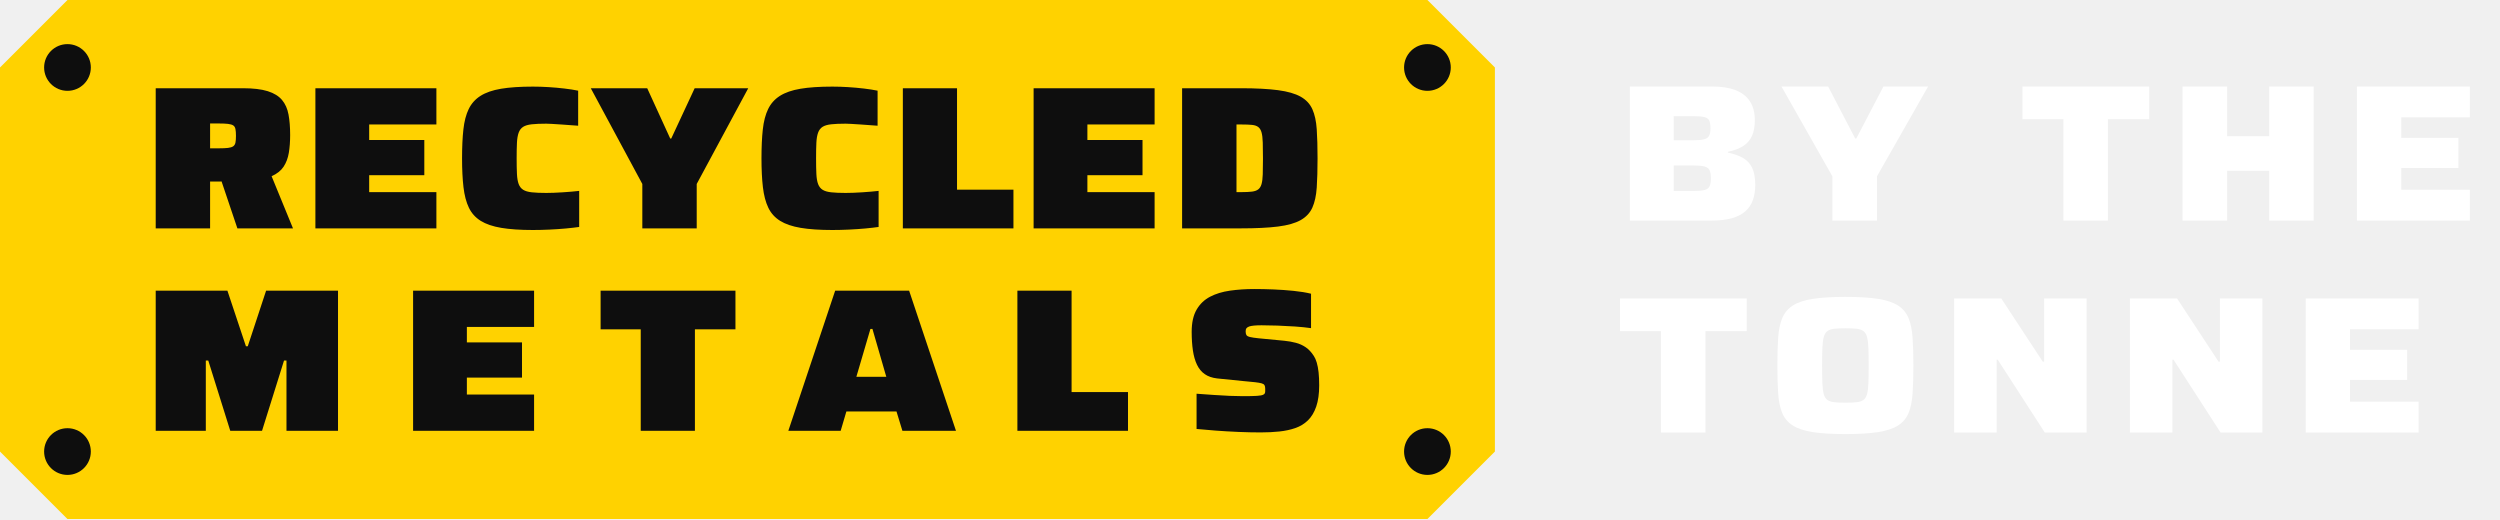
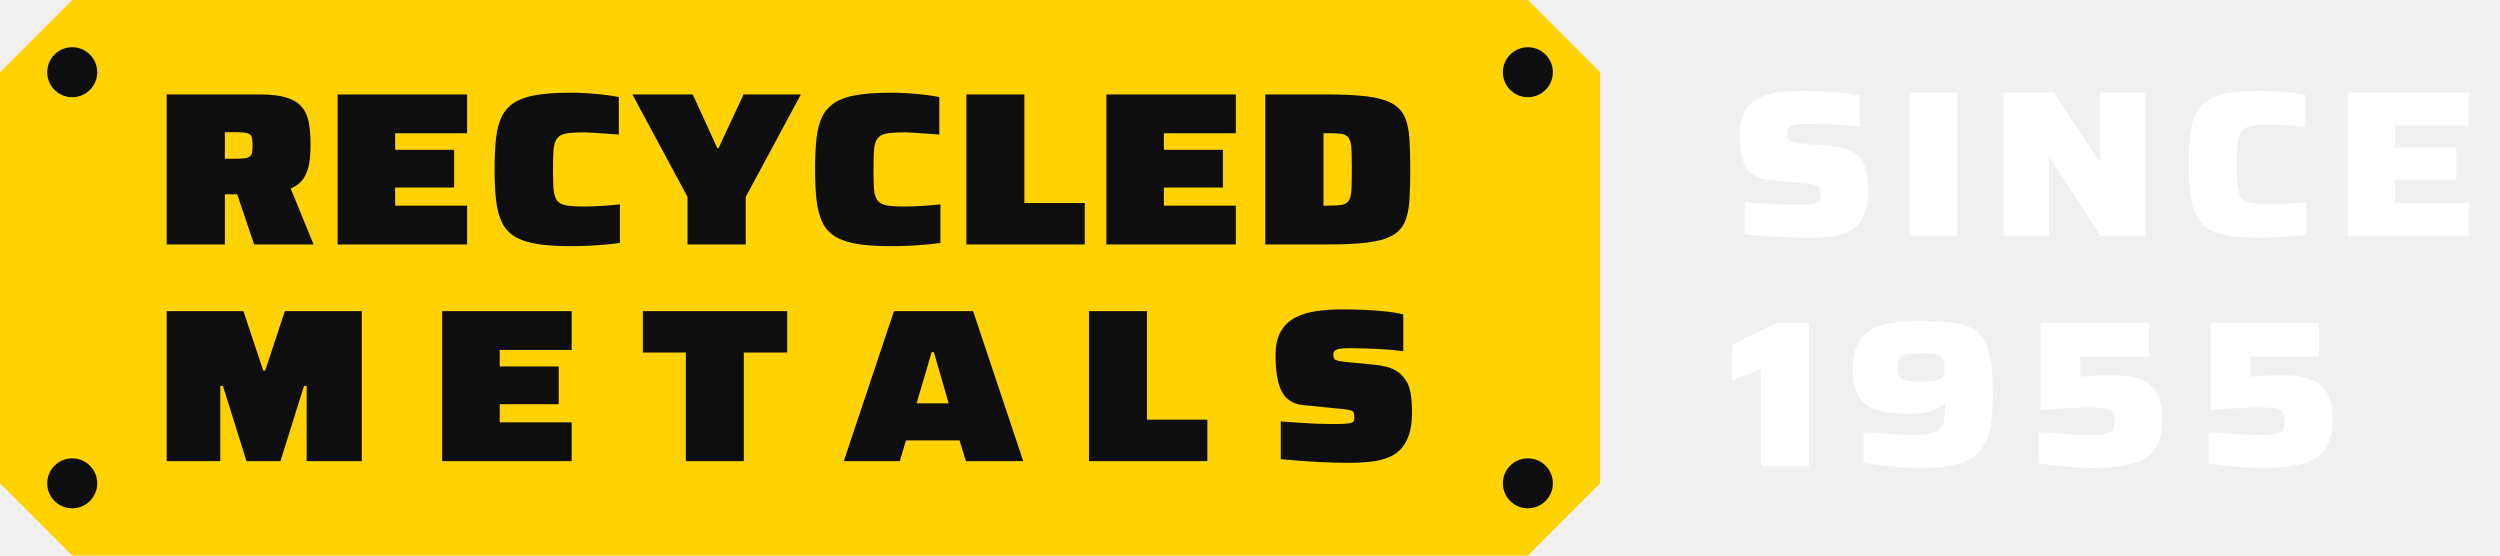
- <svg xmlns="http://www.w3.org/2000/svg" viewBox="0 0 289 60" width="289" height="60" role="img" aria-label="Recycled Metals, by the tonne">
+ <svg xmlns="http://www.w3.org/2000/svg" viewBox="0 0 270 60" width="270" height="60" role="img" aria-label="Recycled Metals, since 1955">
  <path d="M7.80 0.00H165.01L172.81 7.80V52.20L165.01 60.00H7.80L0.00 52.20V7.80Z" fill="#FFD200" />
  <path d="M18.0 26.4V10.2H28.078Q29.867 10.2 30.951 10.541Q32.034 10.883 32.599 11.554Q33.164 12.225 33.352 13.237Q33.541 14.25 33.541 15.616Q33.541 16.746 33.388 17.664Q33.235 18.583 32.787 19.265Q32.34 19.948 31.398 20.372L33.87 26.4H27.442L25.276 19.972L26.665 20.749Q26.312 20.914 25.982 20.949Q25.653 20.984 25.464 20.984H24.287V26.4ZM24.287 17.146H25.276Q25.959 17.146 26.359 17.099Q26.759 17.052 26.959 16.911Q27.16 16.769 27.218 16.487Q27.277 16.204 27.277 15.71Q27.277 15.215 27.218 14.921Q27.16 14.627 26.959 14.497Q26.759 14.368 26.359 14.321Q25.959 14.274 25.276 14.274H24.287ZM36.46 26.4V10.2H50.447V14.391H42.677V16.181H49.05V20.254H42.677V22.209H50.447V26.4ZM61.608 26.588Q59.418 26.588 57.947 26.341Q56.475 26.094 55.568 25.529Q54.662 24.964 54.203 24.01Q53.744 23.056 53.579 21.644Q53.414 20.231 53.414 18.3Q53.414 16.369 53.567 14.968Q53.72 13.567 54.179 12.614Q54.638 11.66 55.545 11.083Q56.451 10.506 57.923 10.259Q59.395 10.012 61.608 10.012Q62.456 10.012 63.409 10.07Q64.363 10.129 65.258 10.235Q66.153 10.341 66.835 10.483V14.533Q65.611 14.438 64.881 14.391Q64.151 14.344 63.763 14.321Q63.374 14.297 63.139 14.297Q62.126 14.297 61.479 14.368Q60.831 14.438 60.478 14.662Q60.125 14.886 59.96 15.333Q59.795 15.781 59.76 16.499Q59.724 17.217 59.724 18.3Q59.724 19.383 59.76 20.113Q59.795 20.843 59.96 21.279Q60.125 21.714 60.478 21.938Q60.831 22.162 61.479 22.232Q62.126 22.303 63.139 22.303Q63.963 22.303 65.046 22.232Q66.129 22.162 66.953 22.067V26.235Q66.317 26.329 65.423 26.412Q64.528 26.494 63.527 26.541Q62.526 26.588 61.608 26.588ZM74.253 26.4V21.267L68.295 10.2H74.818L77.478 16.016H77.596L80.304 10.2H86.497L80.54 21.267V26.4ZM96.222 26.588Q94.032 26.588 92.56 26.341Q91.088 26.094 90.182 25.529Q89.275 24.964 88.816 24.01Q88.357 23.056 88.192 21.644Q88.027 20.231 88.027 18.3Q88.027 16.369 88.18 14.968Q88.333 13.567 88.793 12.614Q89.252 11.66 90.158 11.083Q91.065 10.506 92.536 10.259Q94.008 10.012 96.222 10.012Q97.069 10.012 98.023 10.07Q98.976 10.129 99.871 10.235Q100.766 10.341 101.449 10.483V14.533Q100.224 14.438 99.494 14.391Q98.765 14.344 98.376 14.321Q97.988 14.297 97.752 14.297Q96.74 14.297 96.092 14.368Q95.444 14.438 95.091 14.662Q94.738 14.886 94.573 15.333Q94.408 15.781 94.373 16.499Q94.338 17.217 94.338 18.3Q94.338 19.383 94.373 20.113Q94.408 20.843 94.573 21.279Q94.738 21.714 95.091 21.938Q95.444 22.162 96.092 22.232Q96.74 22.303 97.752 22.303Q98.576 22.303 99.659 22.232Q100.742 22.162 101.567 22.067V26.235Q100.931 26.329 100.036 26.412Q99.141 26.494 98.141 26.541Q97.14 26.588 96.222 26.588ZM104.369 26.4V10.2H110.632V21.926H117.154V26.4ZM119.485 26.4V10.2H133.472V14.391H125.702V16.181H132.075V20.254H125.702V22.209H133.472V26.4ZM136.651 26.4V10.2H143.432Q146.069 10.2 147.741 10.424Q149.413 10.647 150.355 11.177Q151.297 11.707 151.709 12.625Q152.121 13.544 152.215 14.945Q152.309 16.346 152.309 18.3Q152.309 20.278 152.215 21.679Q152.121 23.08 151.709 23.998Q151.297 24.917 150.355 25.446Q149.413 25.976 147.741 26.188Q146.069 26.4 143.432 26.4ZM142.938 22.209H143.526Q144.274 22.209 144.736 22.15Q145.198 22.091 145.457 21.891Q145.716 21.691 145.834 21.279Q145.952 20.867 145.975 20.145Q145.999 19.424 145.999 18.347Q145.999 17.221 145.975 16.472Q145.952 15.723 145.834 15.305Q145.716 14.886 145.457 14.686Q145.198 14.485 144.736 14.438Q144.273 14.391 143.526 14.391H142.938Z" fill="#0E0E0E" />
  <path d="M18.0 49.8V33.6H26.288L28.431 40.028H28.643L30.762 33.6H39.074V49.8H33.117V41.676H32.834L30.291 49.8H26.618L24.075 41.676H23.792V49.8ZM47.753 49.8V33.6H61.74V37.791H53.97V39.581H60.343V43.654H53.97V45.609H61.74V49.8ZM74.069 49.8V38.074H69.43V33.6H85.018V38.074H80.332V49.8ZM91.131 49.8 96.546 33.6H105.094L110.51 49.8H104.317L103.634 47.563H97.842L97.182 49.8ZM98.995 43.56H102.457L100.855 38.027H100.62ZM117.611 49.8V33.6H123.875V45.326H130.397V49.8ZM145.716 49.988Q144.515 49.988 143.15 49.93Q141.784 49.871 140.524 49.776Q139.265 49.682 138.323 49.588V45.515Q139.335 45.585 140.312 45.656Q141.29 45.726 142.161 45.762Q143.032 45.797 143.668 45.797Q144.774 45.797 145.304 45.762Q145.834 45.726 146.022 45.632Q146.164 45.562 146.211 45.467Q146.258 45.373 146.258 45.232Q146.258 45.091 146.258 44.926Q146.258 44.667 146.175 44.526Q146.093 44.384 145.846 44.314Q145.599 44.243 145.092 44.184Q144.586 44.125 143.762 44.055L140.724 43.749Q139.853 43.654 139.276 43.254Q138.699 42.854 138.37 42.159Q138.04 41.465 137.899 40.511Q137.758 39.557 137.758 38.356Q137.758 36.779 138.323 35.802Q138.888 34.824 139.877 34.306Q140.866 33.788 142.184 33.6Q143.503 33.412 144.986 33.412Q146.022 33.412 147.211 33.459Q148.401 33.506 149.543 33.624Q150.685 33.741 151.556 33.953V37.933Q150.732 37.815 149.707 37.744Q148.683 37.674 147.671 37.638Q146.658 37.603 145.834 37.603Q145.316 37.603 144.951 37.638Q144.586 37.674 144.398 37.744Q144.162 37.838 144.08 37.956Q143.997 38.074 143.997 38.309Q143.997 38.568 144.08 38.721Q144.162 38.874 144.492 38.957Q144.822 39.039 145.528 39.11L148.471 39.392Q149.178 39.463 149.802 39.628Q150.426 39.793 150.944 40.146Q151.462 40.499 151.885 41.158Q152.074 41.441 152.215 41.912Q152.356 42.383 152.427 43.03Q152.498 43.678 152.498 44.549Q152.498 46.009 152.156 46.998Q151.815 47.987 151.203 48.587Q150.59 49.188 149.743 49.482Q148.895 49.776 147.883 49.882Q146.87 49.988 145.716 49.988Z" fill="#0E0E0E" />
  <circle cx="7.80" cy="7.80" r="2.70" fill="#0E0E0E" />
  <circle cx="165.01" cy="7.80" r="2.70" fill="#0E0E0E" />
  <circle cx="7.80" cy="52.20" r="2.70" fill="#0E0E0E" />
  <circle cx="165.01" cy="52.20" r="2.70" fill="#0E0E0E" />
-   <path d="M188.409 25.5V10H197.919Q199.532 10 200.623 10.42Q201.715 10.841 202.287 11.711Q202.86 12.581 202.86 13.897Q202.86 14.994 202.523 15.729Q202.185 16.465 201.493 16.896Q200.801 17.327 199.749 17.547V17.637Q200.8 17.863 201.5 18.267Q202.201 18.672 202.554 19.413Q202.908 20.153 202.908 21.386Q202.908 22.361 202.633 23.129Q202.358 23.898 201.76 24.427Q201.162 24.956 200.195 25.228Q199.229 25.5 197.847 25.5ZM193.48 22.075H195.814Q196.631 22.075 197.053 21.963Q197.474 21.852 197.625 21.533Q197.777 21.214 197.777 20.616Q197.777 20.007 197.628 19.688Q197.479 19.37 197.06 19.25Q196.642 19.13 195.814 19.13H193.48ZM193.48 16.213H195.796Q196.602 16.213 197.013 16.098Q197.425 15.983 197.577 15.688Q197.729 15.393 197.729 14.836Q197.729 14.239 197.592 13.944Q197.455 13.648 197.042 13.54Q196.63 13.431 195.796 13.431H193.48ZM211.822 25.5V20.38L205.938 10H211.333L214.462 16.011H214.587L217.725 10H222.888L216.98 20.38V25.5ZM238.53 25.5V13.781H233.794V10H248.446V13.781H243.678V25.5ZM252.302 25.5V10H257.456V15.748H262.316V10H267.458V25.5H262.316V19.744H257.456V25.5ZM272.465 25.5V10H285.514V13.564H277.586V15.937H284.19V19.418H277.586V21.936H285.514V25.5Z" fill="#FFFFFF" />
-   <path d="M192.007 50.0V38.281H187.272V34.5H201.924V38.281H197.155V50.0ZM213.33 50.18Q211.02 50.18 209.548 49.95Q208.077 49.719 207.241 49.184Q206.405 48.65 206.027 47.748Q205.65 46.847 205.557 45.49Q205.464 44.132 205.464 42.267Q205.464 40.401 205.557 39.044Q205.65 37.686 206.027 36.776Q206.405 35.867 207.241 35.324Q208.077 34.781 209.55 34.55Q211.022 34.32 213.332 34.32Q215.641 34.32 217.114 34.55Q218.587 34.781 219.419 35.324Q220.252 35.867 220.627 36.776Q221.002 37.686 221.095 39.044Q221.188 40.401 221.188 42.267Q221.188 44.132 221.095 45.49Q221.002 46.847 220.627 47.748Q220.252 48.65 219.42 49.184Q218.588 49.719 217.114 49.95Q215.641 50.18 213.33 50.18ZM213.332 46.55Q214.128 46.55 214.624 46.496Q215.12 46.442 215.409 46.237Q215.697 46.033 215.826 45.574Q215.955 45.116 215.986 44.312Q216.018 43.507 216.018 42.267Q216.018 41.009 215.986 40.213Q215.955 39.417 215.826 38.951Q215.697 38.484 215.409 38.271Q215.12 38.058 214.623 38.004Q214.126 37.95 213.329 37.95Q212.554 37.95 212.049 38.004Q211.543 38.058 211.252 38.27Q210.96 38.483 210.831 38.95Q210.703 39.417 210.668 40.213Q210.634 41.009 210.634 42.267Q210.634 43.507 210.668 44.312Q210.703 45.116 210.831 45.575Q210.96 46.034 211.252 46.238Q211.543 46.442 212.049 46.496Q212.556 46.55 213.332 46.55ZM225.898 50.0V34.5H231.346L236.144 41.808H236.301V34.5H241.214V50.0H236.378L230.934 41.575H230.811V50.0ZM246.219 50.0V34.5H251.668L256.465 41.808H256.622V34.5H261.535V50.0H256.699L251.256 41.575H251.132V50.0ZM266.54 50.0V34.5H279.589V38.064H271.661V40.437H278.265V43.918H271.661V46.436H279.589V50.0Z" fill="#FFFFFF" />
+   <path d="M195.364 25.68Q194.257 25.68 192.986 25.627Q191.715 25.574 190.527 25.486Q189.34 25.399 188.427 25.303V21.84Q189.402 21.914 190.369 21.981Q191.337 22.049 192.209 22.083Q193.082 22.116 193.708 22.116Q194.85 22.116 195.431 22.071Q196.012 22.025 196.264 21.899Q196.453 21.802 196.522 21.664Q196.591 21.526 196.599 21.329Q196.608 21.131 196.608 20.902Q196.608 20.577 196.538 20.382Q196.469 20.187 196.256 20.084Q196.043 19.981 195.603 19.913Q195.164 19.844 194.446 19.783L191.136 19.448Q190.165 19.346 189.53 18.996Q188.895 18.646 188.54 18.026Q188.186 17.406 188.039 16.526Q187.892 15.646 187.892 14.491Q187.892 12.958 188.418 12.029Q188.944 11.1 189.872 10.622Q190.801 10.145 192.041 9.982Q193.282 9.82 194.696 9.82Q195.699 9.82 196.822 9.868Q197.944 9.916 199.004 10.026Q200.064 10.135 200.85 10.314V13.699Q200.091 13.586 199.129 13.519Q198.167 13.451 197.195 13.417Q196.224 13.384 195.411 13.384Q194.701 13.384 194.23 13.429Q193.759 13.475 193.507 13.578Q193.199 13.704 193.117 13.9Q193.035 14.096 193.035 14.422Q193.035 14.795 193.117 15.004Q193.199 15.213 193.541 15.316Q193.883 15.418 194.63 15.492L197.905 15.81Q198.605 15.878 199.213 16.035Q199.822 16.193 200.315 16.525Q200.808 16.857 201.183 17.482Q201.364 17.77 201.493 18.215Q201.622 18.659 201.687 19.249Q201.751 19.839 201.751 20.619Q201.751 22.01 201.428 22.938Q201.104 23.866 200.524 24.42Q199.944 24.974 199.145 25.24Q198.346 25.507 197.392 25.594Q196.438 25.68 195.364 25.68ZM206.241 25.5V10H211.394V25.5ZM216.391 25.5V10H221.839L226.637 17.308H226.794V10H231.707V25.5H226.87L221.427 17.075H221.304V25.5ZM244.129 25.68Q242.075 25.68 240.691 25.45Q239.307 25.219 238.448 24.684Q237.59 24.15 237.151 23.24Q236.711 22.331 236.554 20.973Q236.396 19.615 236.396 17.75Q236.396 15.879 236.545 14.529Q236.695 13.18 237.134 12.271Q237.573 11.361 238.429 10.821Q239.284 10.281 240.672 10.05Q242.059 9.82 244.129 9.82Q244.922 9.82 245.808 9.873Q246.693 9.926 247.523 10.025Q248.352 10.123 248.982 10.252V13.681Q247.953 13.591 247.258 13.546Q246.562 13.501 246.128 13.475Q245.694 13.45 245.409 13.45Q244.303 13.45 243.585 13.523Q242.868 13.597 242.464 13.832Q242.061 14.067 241.87 14.542Q241.68 15.018 241.631 15.794Q241.583 16.571 241.583 17.75Q241.583 18.929 241.631 19.714Q241.68 20.499 241.87 20.966Q242.061 21.433 242.464 21.668Q242.868 21.903 243.585 21.977Q244.303 22.05 245.409 22.05Q246.233 22.05 247.272 21.983Q248.312 21.915 249.094 21.819V25.348Q248.486 25.438 247.648 25.514Q246.809 25.59 245.888 25.635Q244.966 25.68 244.129 25.68ZM253.564 25.5V10H266.613V13.564H258.684V15.937H265.288V19.418H258.684V21.936H266.613V25.5Z" fill="#FFFFFF" />
+   <path d="M190.209 50.36V39.819L187.075 41.117V37.238L191.951 34.86H195.356V50.36ZM207.346 50.541Q206.586 50.541 205.539 50.465Q204.492 50.389 203.383 50.268Q202.274 50.147 201.272 50.018V46.661Q202.39 46.752 203.389 46.819Q204.389 46.887 205.185 46.932Q205.98 46.977 206.417 46.977Q207.606 46.977 208.336 46.855Q209.067 46.732 209.447 46.38Q209.827 46.028 209.963 45.368Q210.099 44.708 210.099 43.633H209.953Q209.782 43.753 209.399 44.009Q209.016 44.265 208.25 44.479Q207.485 44.692 206.132 44.692Q204.685 44.692 203.553 44.492Q202.422 44.292 201.661 43.783Q200.901 43.274 200.504 42.373Q200.108 41.473 200.108 40.071Q200.108 38.678 200.414 37.662Q200.721 36.646 201.505 35.985Q202.29 35.325 203.706 35.003Q205.122 34.68 207.34 34.68Q209.507 34.68 210.958 34.872Q212.408 35.064 213.29 35.654Q214.172 36.245 214.596 37.456Q214.953 38.422 215.09 39.665Q215.226 40.908 215.226 42.569Q215.226 43.83 215.139 44.853Q215.052 45.875 214.855 46.669Q214.658 47.464 214.316 48.034Q213.766 48.965 212.86 49.517Q211.954 50.069 210.605 50.305Q209.257 50.541 207.346 50.541ZM207.588 41.217Q208.434 41.217 208.935 41.115Q209.435 41.013 209.664 40.837Q209.893 40.661 209.959 40.422Q210.025 40.182 210.025 39.886Q210.025 39.252 209.894 38.892Q209.763 38.533 209.48 38.381Q209.197 38.23 208.733 38.196Q208.27 38.161 207.588 38.161Q206.783 38.161 206.272 38.209Q205.762 38.257 205.476 38.403Q205.191 38.548 205.071 38.842Q204.951 39.135 204.951 39.643Q204.951 40.163 205.068 40.477Q205.185 40.791 205.467 40.953Q205.75 41.115 206.264 41.166Q206.777 41.217 207.588 41.217ZM226.044 50.541Q225.182 50.541 224.15 50.473Q223.118 50.406 222.077 50.288Q221.036 50.17 220.145 50.018V46.667Q221.033 46.741 222.06 46.817Q223.086 46.893 224.036 46.935Q224.987 46.977 225.696 46.977Q226.533 46.977 227.057 46.919Q227.581 46.862 227.863 46.701Q228.146 46.541 228.259 46.25Q228.372 45.96 228.372 45.477Q228.372 44.991 228.255 44.703Q228.137 44.414 227.837 44.266Q227.537 44.118 227.009 44.064Q226.482 44.01 225.653 44.01Q224.905 44.01 223.982 44.047Q223.059 44.083 222.118 44.146Q221.177 44.208 220.371 44.298V34.86H232.084V38.513H224.668V40.687Q225.165 40.625 225.735 40.588Q226.305 40.551 226.916 40.537Q227.526 40.523 228.088 40.523Q229.711 40.523 230.768 40.838Q231.825 41.152 232.426 41.76Q233.026 42.368 233.279 43.24Q233.532 44.113 233.532 45.246Q233.532 46.564 233.211 47.555Q232.89 48.545 232.074 49.212Q231.258 49.878 229.793 50.209Q228.329 50.541 226.044 50.541ZM244.428 50.541Q243.566 50.541 242.534 50.473Q241.502 50.406 240.461 50.288Q239.42 50.17 238.529 50.018V46.667Q239.417 46.741 240.443 46.817Q241.47 46.893 242.42 46.935Q243.371 46.977 244.08 46.977Q244.917 46.977 245.441 46.919Q245.965 46.862 246.247 46.701Q246.529 46.541 246.643 46.25Q246.756 45.96 246.756 45.477Q246.756 44.991 246.638 44.703Q246.521 44.414 246.221 44.266Q245.92 44.118 245.393 44.064Q244.866 44.01 244.037 44.01Q243.289 44.01 242.366 44.047Q241.442 44.083 240.502 44.146Q239.561 44.208 238.754 44.298V34.86H250.468V38.513H243.051V40.687Q243.548 40.625 244.118 40.588Q244.689 40.551 245.299 40.537Q245.91 40.523 246.472 40.523Q248.095 40.523 249.152 40.838Q250.209 41.152 250.81 41.76Q251.41 42.368 251.663 43.24Q251.916 44.113 251.916 45.246Q251.916 46.564 251.595 47.555Q251.274 48.545 250.458 49.212Q249.641 49.878 248.177 50.209Q246.713 50.541 244.428 50.541Z" fill="#FFFFFF" />
</svg>
